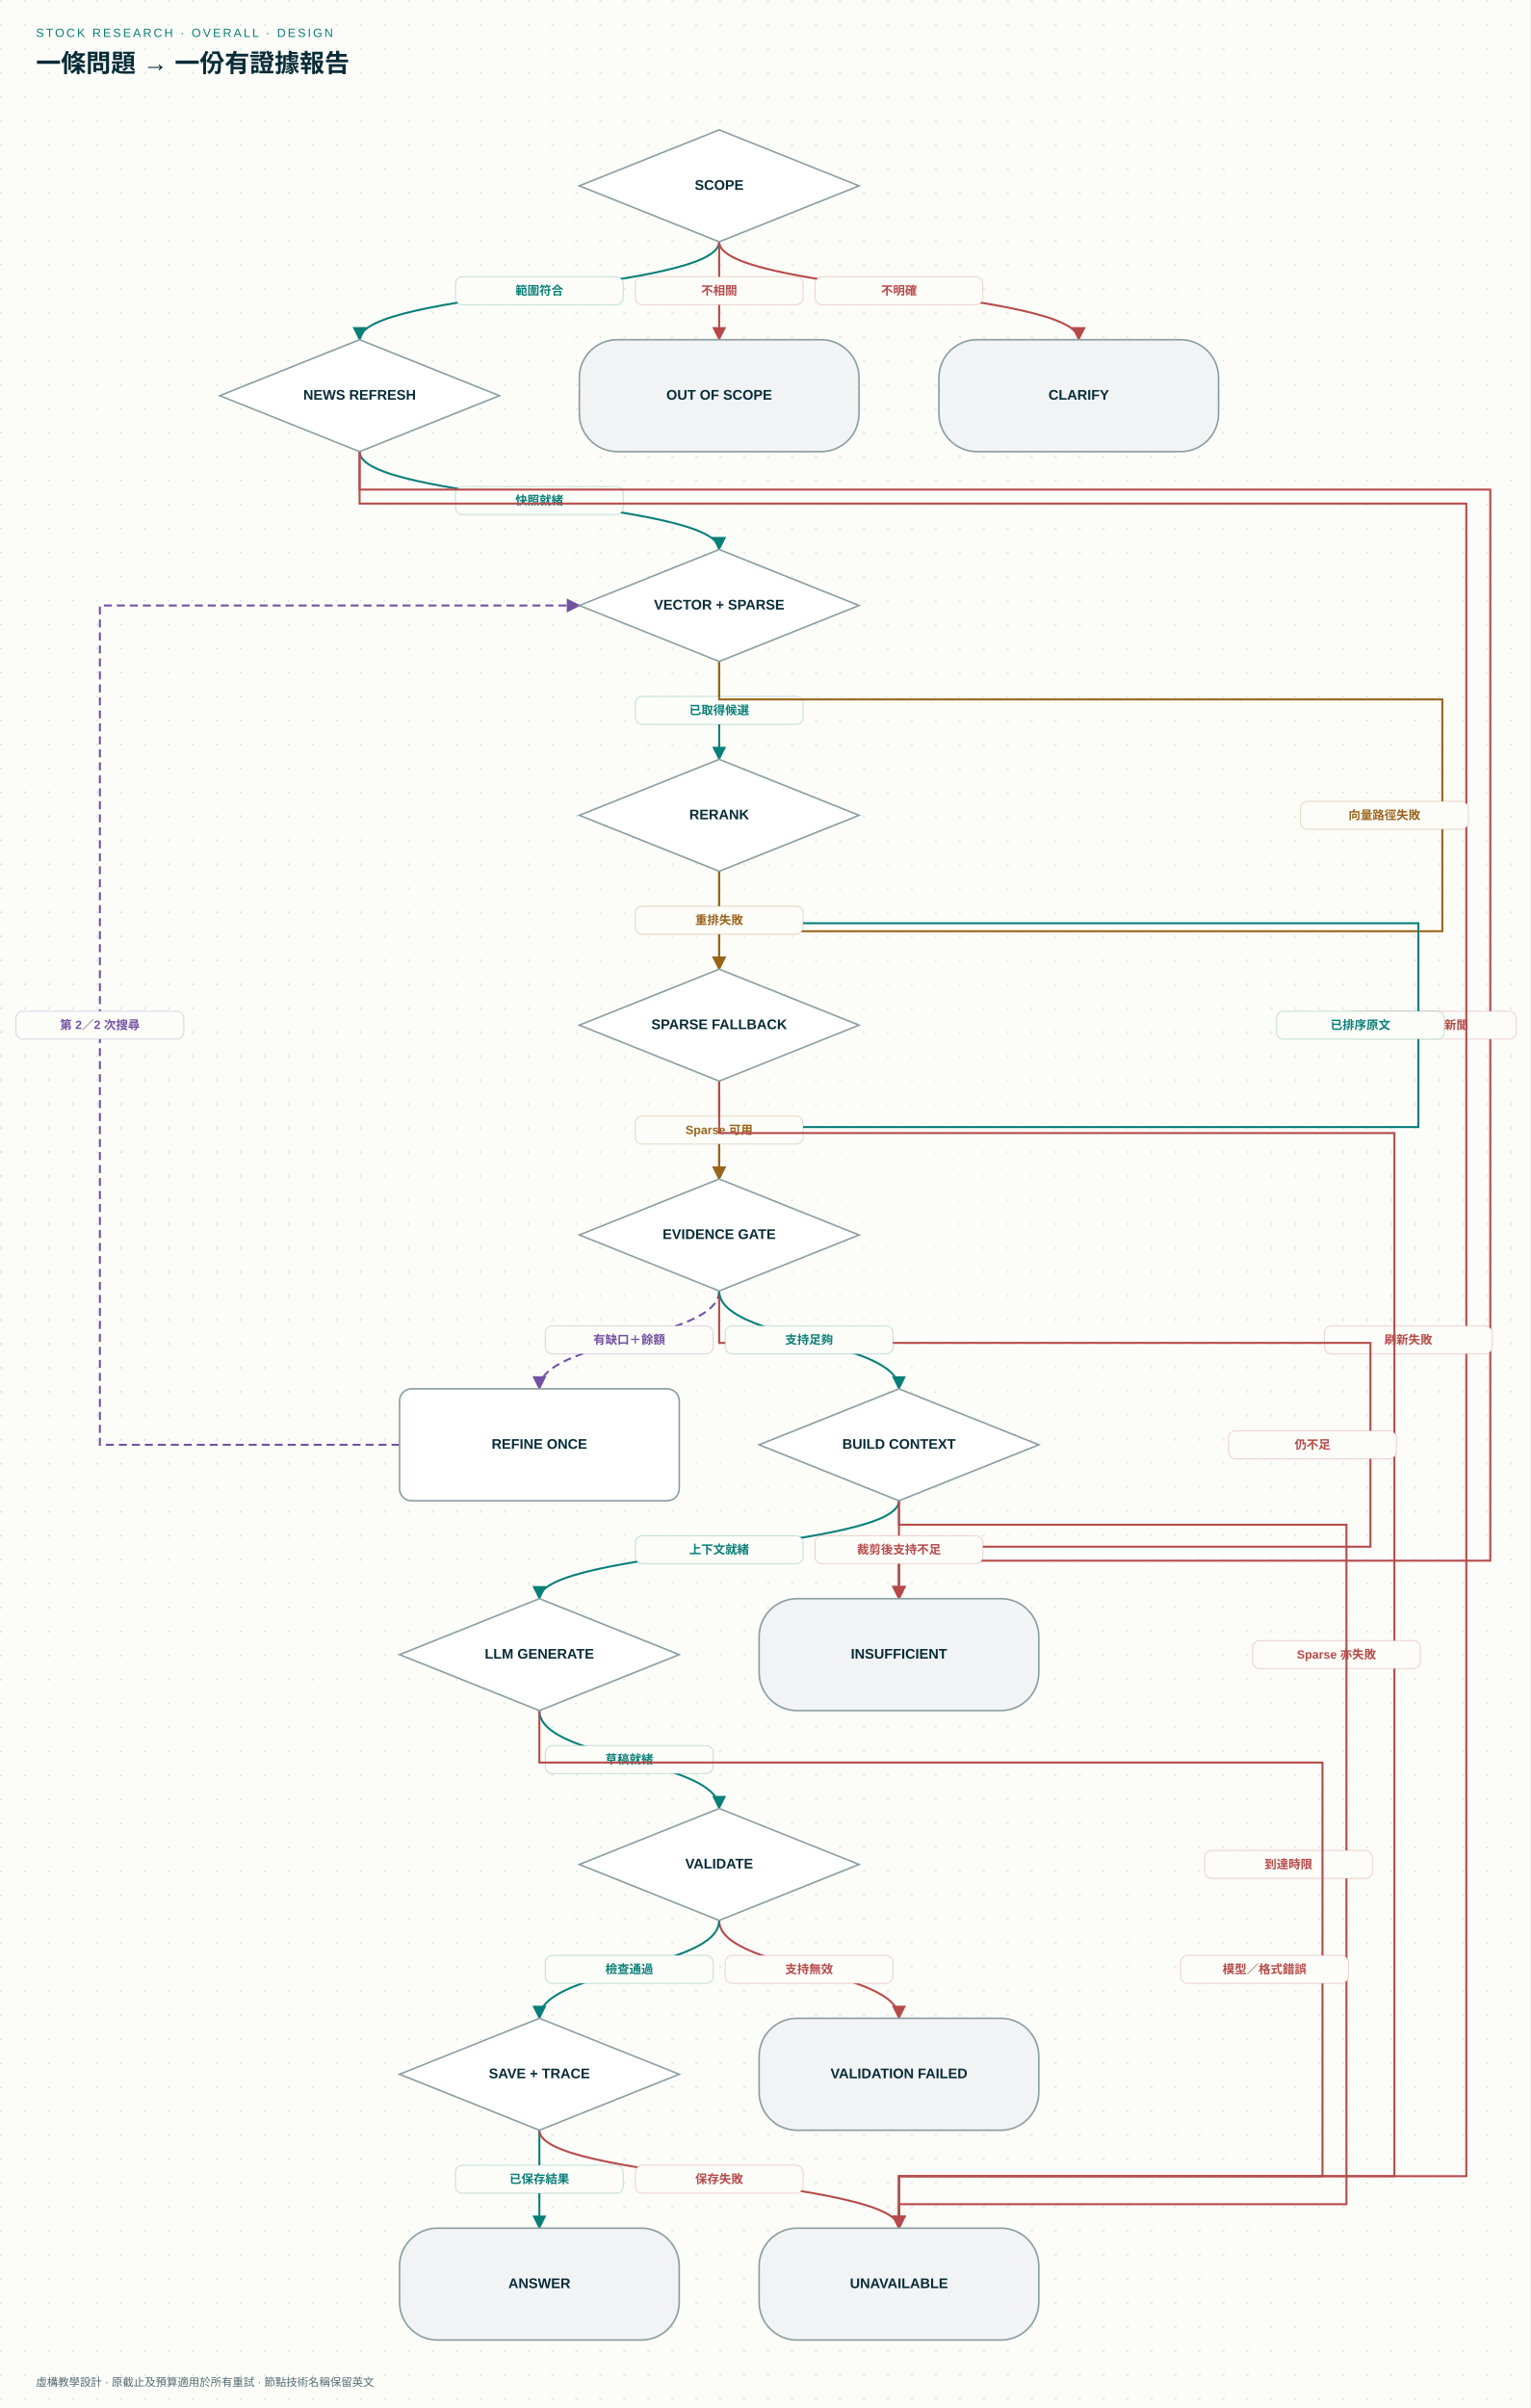
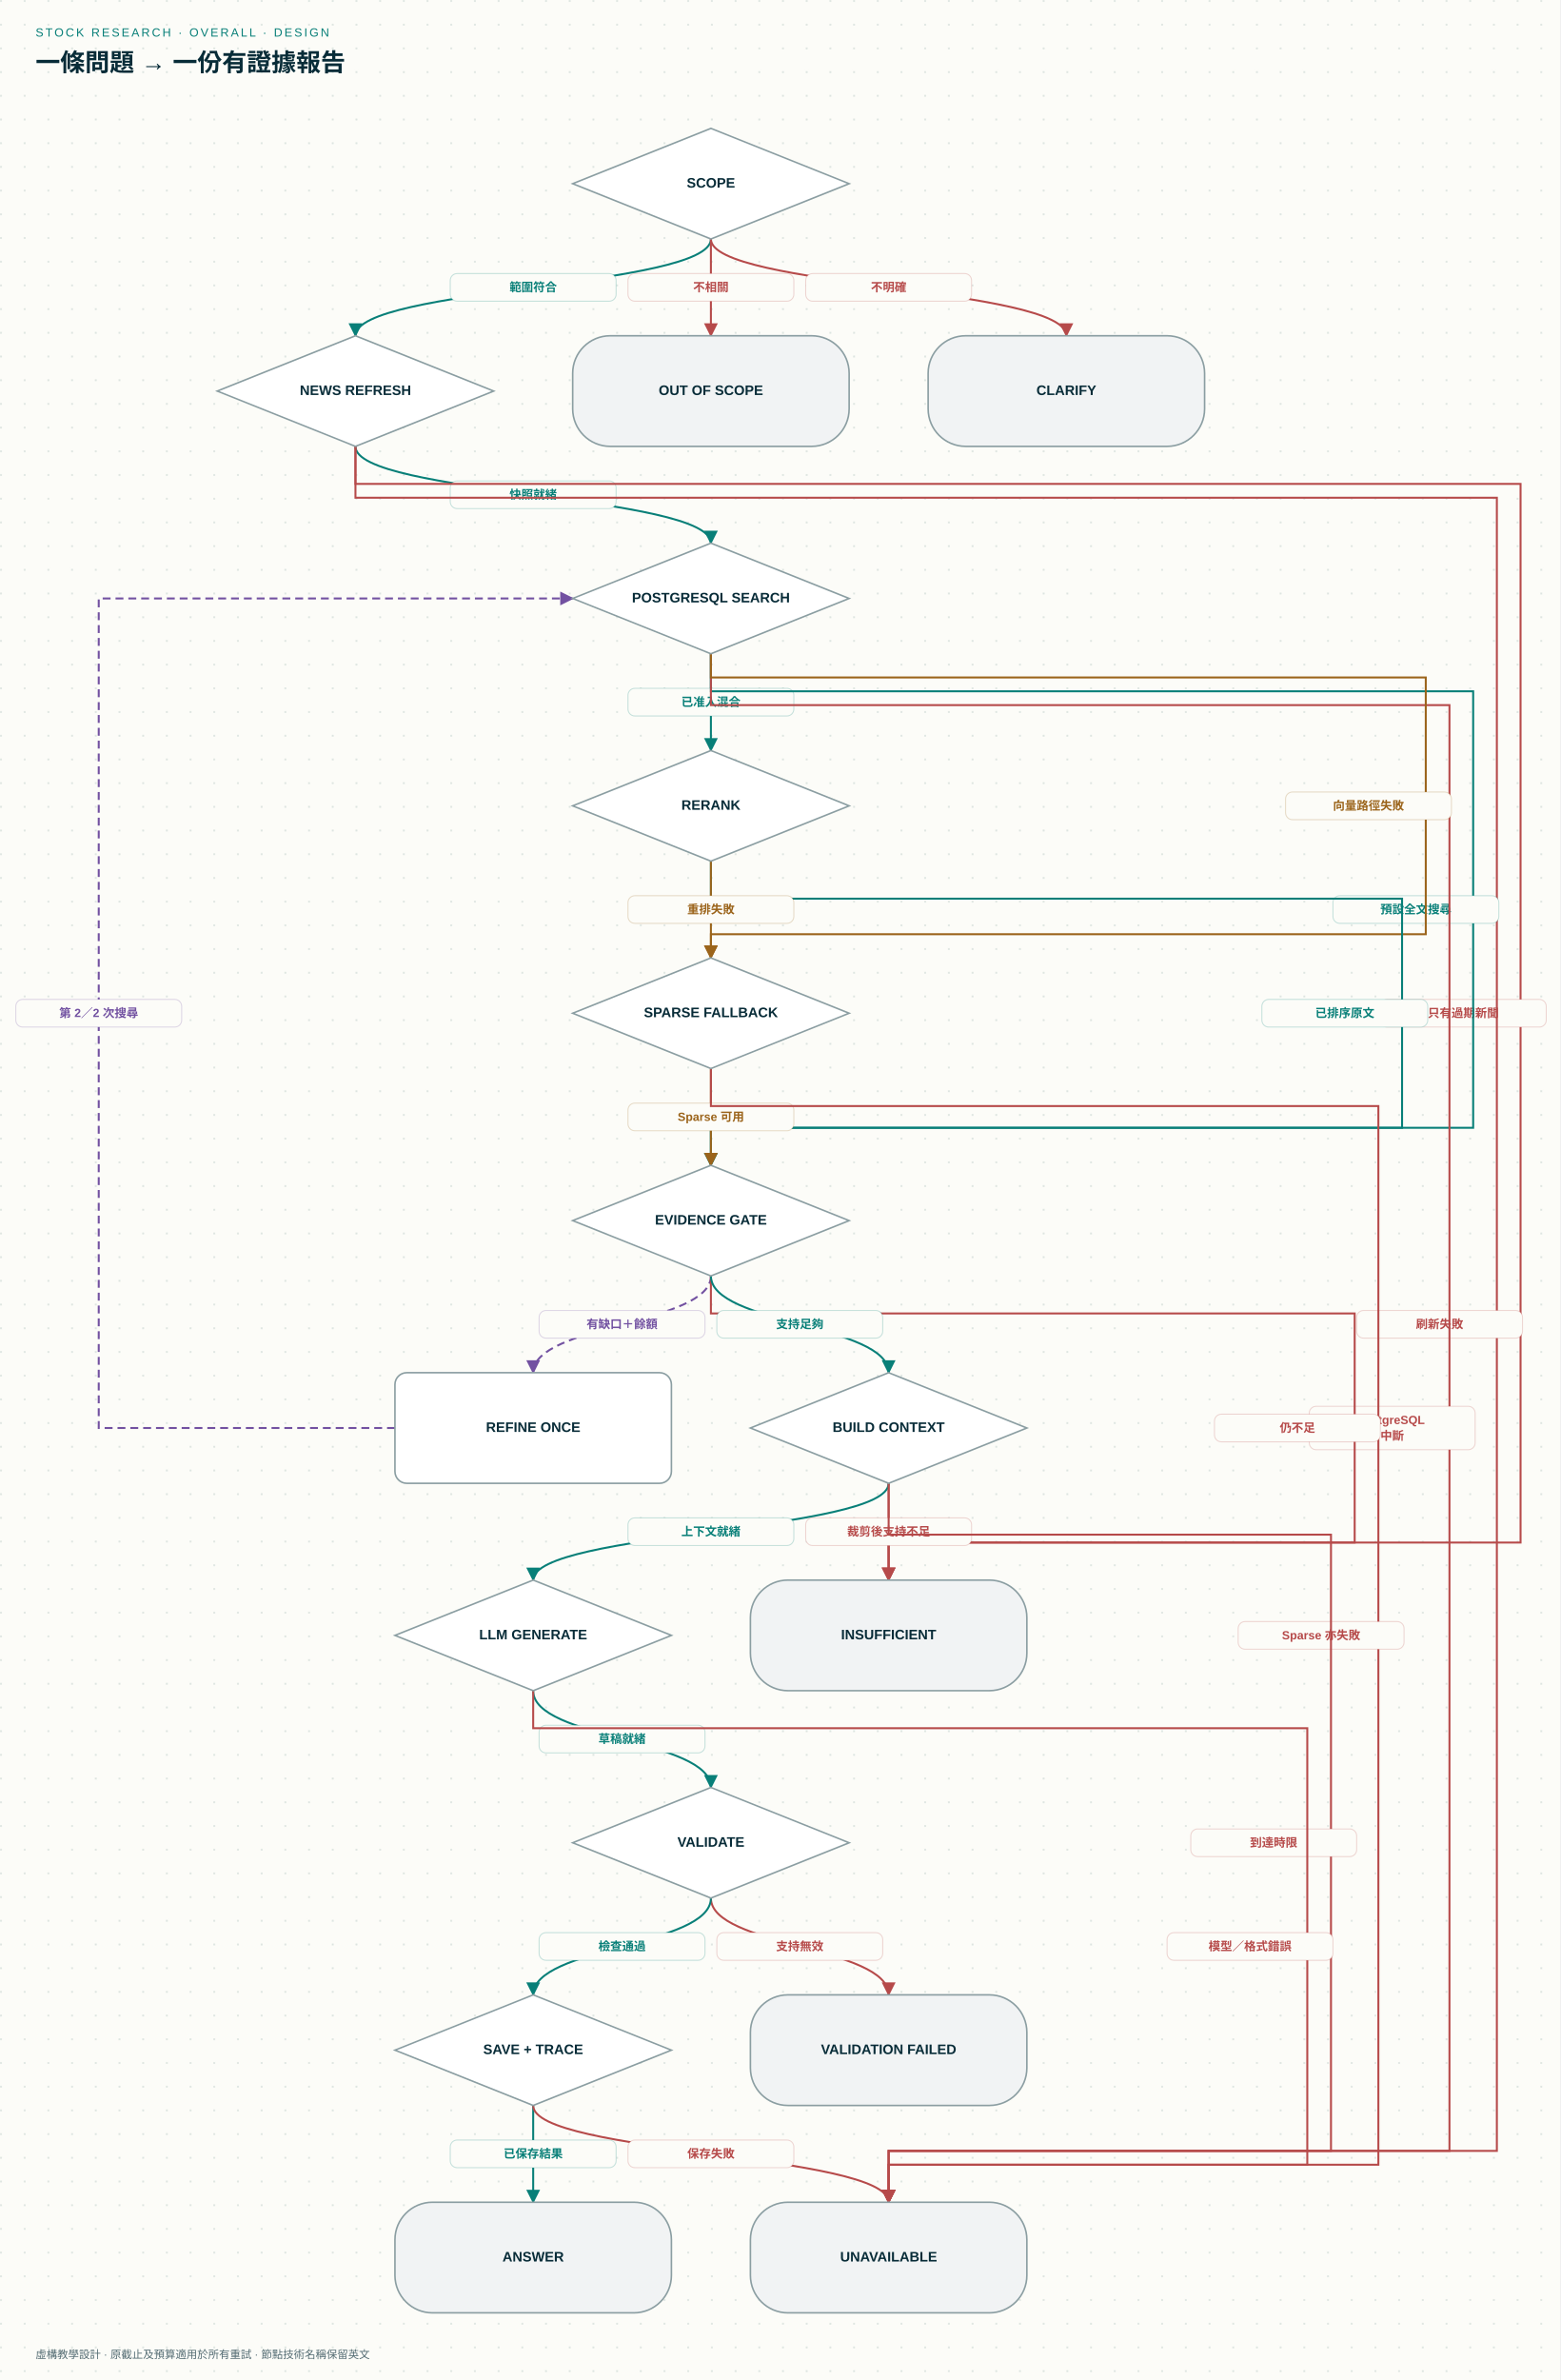
- <svg xmlns="http://www.w3.org/2000/svg" viewBox="0 0 1532 2410" width="1532" height="2410" role="img" aria-label="一條問題 → 一份有證據報告" style="font-family:Arial, &quot;Noto Sans TC&quot;, sans-serif;display:block;max-width:100%;height:auto">
+ <svg xmlns="http://www.w3.org/2000/svg" viewBox="0 0 1580 2410" width="1580" height="2410" role="img" aria-label="一條問題 → 一份有證據報告" style="font-family:Arial, &quot;Noto Sans TC&quot;, sans-serif;display:block;max-width:100%;height:auto">
  <defs>
    <pattern id="overall-zh-grid" width="24" height="24" patternUnits="userSpaceOnUse">
      <circle cx="1" cy="1" r="1" fill="#dce4df" />
    </pattern>
    <marker id="overall-zh-flow" viewBox="0 0 10 10" refX="9" refY="5" markerWidth="7" markerHeight="7" orient="auto-start-reverse">
      <path d="M 0 0 L 10 5 L 0 10 z" fill="#087f78" />
    </marker>
    <marker id="overall-zh-retry" viewBox="0 0 10 10" refX="9" refY="5" markerWidth="7" markerHeight="7" orient="auto-start-reverse">
      <path d="M 0 0 L 10 5 L 0 10 z" fill="#7251a1" />
    </marker>
    <marker id="overall-zh-fallback" viewBox="0 0 10 10" refX="9" refY="5" markerWidth="7" markerHeight="7" orient="auto-start-reverse">
      <path d="M 0 0 L 10 5 L 0 10 z" fill="#9b641b" />
    </marker>
    <marker id="overall-zh-stop" viewBox="0 0 10 10" refX="9" refY="5" markerWidth="7" markerHeight="7" orient="auto-start-reverse">
      <path d="M 0 0 L 10 5 L 0 10 z" fill="#b64a4a" />
    </marker>
  </defs>
-   <rect width="1532" height="2410" fill="#fcfcf8" />
-   <rect width="1532" height="2410" fill="url(#overall-zh-grid)" />
+   <rect width="1580" height="2410" fill="#fcfcf8" />
+   <rect width="1580" height="2410" fill="url(#overall-zh-grid)" />
  <text x="36" y="37" fill="#087f78" font-size="12" letter-spacing="2">STOCK RESEARCH · OVERALL · DESIGN</text>
  <text x="36" y="72" fill="#082c38" font-size="25" font-weight="700">一條問題 → 一份有證據報告</text>
  <g opacity="1">
    <path d="M 720 242 C 720 291, 360 291, 360 340" fill="none" stroke="#087f78" stroke-width="2" marker-end="url(#overall-zh-flow)" />
    <rect x="456" y="277" width="168" height="28" rx="7" fill="#fcfcf8" stroke="#087f78" stroke-opacity=".23" />
    <text x="540" text-anchor="middle" fill="#087f78" font-size="12" font-weight="600">
      <tspan x="540" y="295">範圍符合</tspan>
    </text>
  </g>
  <g opacity="1">
    <path d="M 720 242 C 720 291, 1080 291, 1080 340" fill="none" stroke="#b64a4a" stroke-width="2" marker-end="url(#overall-zh-stop)" />
    <rect x="816" y="277" width="168" height="28" rx="7" fill="#fcfcf8" stroke="#b64a4a" stroke-opacity=".23" />
    <text x="900" text-anchor="middle" fill="#b64a4a" font-size="12" font-weight="600">
      <tspan x="900" y="295">不明確</tspan>
    </text>
  </g>
  <g opacity="1">
    <path d="M 720 242 C 720 291, 720 291, 720 340" fill="none" stroke="#b64a4a" stroke-width="2" marker-end="url(#overall-zh-stop)" />
    <rect x="636" y="277" width="168" height="28" rx="7" fill="#fcfcf8" stroke="#b64a4a" stroke-opacity=".23" />
    <text x="720" text-anchor="middle" fill="#b64a4a" font-size="12" font-weight="600">
      <tspan x="720" y="295">不相關</tspan>
    </text>
  </g>
  <g opacity="1">
    <path d="M 360 452 C 360 501, 720 501, 720 550" fill="none" stroke="#087f78" stroke-width="2" marker-end="url(#overall-zh-flow)" />
    <rect x="456" y="487" width="168" height="28" rx="7" fill="#fcfcf8" stroke="#087f78" stroke-opacity=".23" />
    <text x="540" text-anchor="middle" fill="#087f78" font-size="12" font-weight="600">
      <tspan x="540" y="505">快照就緒</tspan>
    </text>
  </g>
  <g opacity="1">
-     <path d="M 360 452 V 490 H 1492 V 1562 H 900 V 1600" fill="none" stroke="#b64a4a" stroke-width="2" marker-end="url(#overall-zh-stop)" />
-     <rect x="1350" y="1012" width="168" height="28" rx="7" fill="#fcfcf8" stroke="#b64a4a" stroke-opacity=".23" />
-     <text x="1434" text-anchor="middle" fill="#b64a4a" font-size="12" font-weight="600">
-       <tspan x="1434" y="1030">只有過期新聞</tspan>
-     </text>
-   </g>
-   <g opacity="1">
-     <path d="M 360 452 V 504 H 1468 V 2178 H 900 V 2230" fill="none" stroke="#b64a4a" stroke-width="2" marker-end="url(#overall-zh-stop)" />
-     <rect x="1326" y="1327" width="168" height="28" rx="7" fill="#fcfcf8" stroke="#b64a4a" stroke-opacity=".23" />
-     <text x="1410" text-anchor="middle" fill="#b64a4a" font-size="12" font-weight="600">
-       <tspan x="1410" y="1345">刷新失敗</tspan>
+     <path d="M 360 452 V 490 H 1540 V 1562 H 900 V 1600" fill="none" stroke="#b64a4a" stroke-width="2" marker-end="url(#overall-zh-stop)" />
+     <rect x="1398" y="1012" width="168" height="28" rx="7" fill="#fcfcf8" stroke="#b64a4a" stroke-opacity=".23" />
+     <text x="1482" text-anchor="middle" fill="#b64a4a" font-size="12" font-weight="600">
+       <tspan x="1482" y="1030">只有過期新聞</tspan>
+     </text>
+   </g>
+   <g opacity="1">
+     <path d="M 360 452 V 504 H 1516 V 2178 H 900 V 2230" fill="none" stroke="#b64a4a" stroke-width="2" marker-end="url(#overall-zh-stop)" />
+     <rect x="1374" y="1327" width="168" height="28" rx="7" fill="#fcfcf8" stroke="#b64a4a" stroke-opacity=".23" />
+     <text x="1458" text-anchor="middle" fill="#b64a4a" font-size="12" font-weight="600">
+       <tspan x="1458" y="1345">刷新失敗</tspan>
    </text>
  </g>
  <g opacity="1">
    <path d="M 720 662 C 720 711, 720 711, 720 760" fill="none" stroke="#087f78" stroke-width="2" marker-end="url(#overall-zh-flow)" />
    <rect x="636" y="697" width="168" height="28" rx="7" fill="#fcfcf8" stroke="#087f78" stroke-opacity=".23" />
    <text x="720" text-anchor="middle" fill="#087f78" font-size="12" font-weight="600">
-       <tspan x="720" y="715">已取得候選</tspan>
-     </text>
-   </g>
-   <g opacity="1">
-     <path d="M 720 662 V 700 H 1444 V 932 H 720 V 970" fill="none" stroke="#9b641b" stroke-width="2" marker-end="url(#overall-zh-fallback)" />
+       <tspan x="720" y="715">已准入混合</tspan>
+     </text>
+   </g>
+   <g opacity="1">
+     <path d="M 720 662 V 700 H 1492 V 1142 H 720 V 1180" fill="none" stroke="#087f78" stroke-width="2" marker-end="url(#overall-zh-flow)" />
+     <rect x="1350" y="907" width="168" height="28" rx="7" fill="#fcfcf8" stroke="#087f78" stroke-opacity=".23" />
+     <text x="1434" text-anchor="middle" fill="#087f78" font-size="12" font-weight="600">
+       <tspan x="1434" y="925">預設全文搜尋</tspan>
+     </text>
+   </g>
+   <g opacity="1">
+     <path d="M 720 662 V 714 H 1468 V 2178 H 900 V 2230" fill="none" stroke="#b64a4a" stroke-width="2" marker-end="url(#overall-zh-stop)" />
+     <rect x="1326" y="1424" width="168" height="44" rx="7" fill="#fcfcf8" stroke="#b64a4a" stroke-opacity=".23" />
+     <text x="1410" text-anchor="middle" fill="#b64a4a" font-size="12" font-weight="600">
+       <tspan x="1410" y="1442">PostgreSQL</tspan>
+       <tspan x="1410" y="1458">中斷</tspan>
+     </text>
+   </g>
+   <g opacity="1">
+     <path d="M 720 662 V 686 H 1444 V 946 H 720 V 970" fill="none" stroke="#9b641b" stroke-width="2" marker-end="url(#overall-zh-fallback)" />
    <rect x="1302" y="802" width="168" height="28" rx="7" fill="#fcfcf8" stroke="#9b641b" stroke-opacity=".23" />
    <text x="1386" text-anchor="middle" fill="#9b641b" font-size="12" font-weight="600">
      <tspan x="1386" y="820">向量路徑失敗</tspan>
    </text>
  </g>
  <g opacity="1">
-     <path d="M 720 872 V 924 H 1420 V 1128 H 720 V 1180" fill="none" stroke="#087f78" stroke-width="2" marker-end="url(#overall-zh-flow)" />
+     <path d="M 720 872 V 910 H 1420 V 1142 H 720 V 1180" fill="none" stroke="#087f78" stroke-width="2" marker-end="url(#overall-zh-flow)" />
    <rect x="1278" y="1012" width="168" height="28" rx="7" fill="#fcfcf8" stroke="#087f78" stroke-opacity=".23" />
    <text x="1362" text-anchor="middle" fill="#087f78" font-size="12" font-weight="600">
      <tspan x="1362" y="1030">已排序原文</tspan>
    </text>
  </g>
  <g opacity="1">
    <path d="M 720 872 C 720 921, 720 921, 720 970" fill="none" stroke="#9b641b" stroke-width="2" marker-end="url(#overall-zh-fallback)" />
    <rect x="636" y="907" width="168" height="28" rx="7" fill="#fcfcf8" stroke="#9b641b" stroke-opacity=".23" />
    <text x="720" text-anchor="middle" fill="#9b641b" font-size="12" font-weight="600">
      <tspan x="720" y="925">重排失敗</tspan>
    </text>
  </g>
  <g opacity="1">
    <path d="M 720 1082 C 720 1131, 720 1131, 720 1180" fill="none" stroke="#9b641b" stroke-width="2" marker-end="url(#overall-zh-fallback)" />
    <rect x="636" y="1117" width="168" height="28" rx="7" fill="#fcfcf8" stroke="#9b641b" stroke-opacity=".23" />
    <text x="720" text-anchor="middle" fill="#9b641b" font-size="12" font-weight="600">
      <tspan x="720" y="1135">Sparse 可用</tspan>
    </text>
  </g>
  <g opacity="1">
-     <path d="M 720 1082 V 1134 H 1396 V 2178 H 900 V 2230" fill="none" stroke="#b64a4a" stroke-width="2" marker-end="url(#overall-zh-stop)" />
+     <path d="M 720 1082 V 1120 H 1396 V 2192 H 900 V 2230" fill="none" stroke="#b64a4a" stroke-width="2" marker-end="url(#overall-zh-stop)" />
    <rect x="1254" y="1642" width="168" height="28" rx="7" fill="#fcfcf8" stroke="#b64a4a" stroke-opacity=".23" />
    <text x="1338" text-anchor="middle" fill="#b64a4a" font-size="12" font-weight="600">
      <tspan x="1338" y="1660">Sparse 亦失敗</tspan>
    </text>
  </g>
  <g opacity="1">
    <path d="M 720 1292 C 720 1341, 540 1341, 540 1390" fill="none" stroke="#7251a1" stroke-width="2" stroke-dasharray="8 5" marker-end="url(#overall-zh-retry)" />
    <rect x="546" y="1327" width="168" height="28" rx="7" fill="#fcfcf8" stroke="#7251a1" stroke-opacity=".23" />
    <text x="630" text-anchor="middle" fill="#7251a1" font-size="12" font-weight="600">
      <tspan x="630" y="1345">有缺口＋餘額</tspan>
    </text>
  </g>
  <g opacity="1">
    <path d="M 400 1446 H 100 V 606 H 580" fill="none" stroke="#7251a1" stroke-width="2" stroke-dasharray="8 5" marker-end="url(#overall-zh-retry)" />
    <rect x="16" y="1012" width="168" height="28" rx="7" fill="#fcfcf8" stroke="#7251a1" stroke-opacity=".23" />
    <text x="100" text-anchor="middle" fill="#7251a1" font-size="12" font-weight="600">
      <tspan x="100" y="1030">第 2／2 次搜尋</tspan>
    </text>
  </g>
  <g opacity="1">
-     <path d="M 720 1292 V 1344 H 1372 V 1548 H 900 V 1600" fill="none" stroke="#b64a4a" stroke-width="2" marker-end="url(#overall-zh-stop)" />
+     <path d="M 720 1292 V 1330 H 1372 V 1562 H 900 V 1600" fill="none" stroke="#b64a4a" stroke-width="2" marker-end="url(#overall-zh-stop)" />
    <rect x="1230" y="1432" width="168" height="28" rx="7" fill="#fcfcf8" stroke="#b64a4a" stroke-opacity=".23" />
    <text x="1314" text-anchor="middle" fill="#b64a4a" font-size="12" font-weight="600">
      <tspan x="1314" y="1450">仍不足</tspan>
    </text>
  </g>
  <g opacity="1">
    <path d="M 720 1292 C 720 1341, 900 1341, 900 1390" fill="none" stroke="#087f78" stroke-width="2" marker-end="url(#overall-zh-flow)" />
    <rect x="726" y="1327" width="168" height="28" rx="7" fill="#fcfcf8" stroke="#087f78" stroke-opacity=".23" />
    <text x="810" text-anchor="middle" fill="#087f78" font-size="12" font-weight="600">
      <tspan x="810" y="1345">支持足夠</tspan>
    </text>
  </g>
  <g opacity="1">
    <path d="M 900 1502 C 900 1551, 900 1551, 900 1600" fill="none" stroke="#b64a4a" stroke-width="2" marker-end="url(#overall-zh-stop)" />
    <rect x="816" y="1537" width="168" height="28" rx="7" fill="#fcfcf8" stroke="#b64a4a" stroke-opacity=".23" />
    <text x="900" text-anchor="middle" fill="#b64a4a" font-size="12" font-weight="600">
      <tspan x="900" y="1555">裁剪後支持不足</tspan>
    </text>
  </g>
  <g opacity="1">
    <path d="M 900 1502 C 900 1551, 540 1551, 540 1600" fill="none" stroke="#087f78" stroke-width="2" marker-end="url(#overall-zh-flow)" />
    <rect x="636" y="1537" width="168" height="28" rx="7" fill="#fcfcf8" stroke="#087f78" stroke-opacity=".23" />
    <text x="720" text-anchor="middle" fill="#087f78" font-size="12" font-weight="600">
      <tspan x="720" y="1555">上下文就緒</tspan>
    </text>
  </g>
  <g opacity="1">
-     <path d="M 900 1502 V 1526 H 1348 V 2206 H 900 V 2230" fill="none" stroke="#b64a4a" stroke-width="2" marker-end="url(#overall-zh-stop)" />
+     <path d="M 900 1502 V 1554 H 1348 V 2178 H 900 V 2230" fill="none" stroke="#b64a4a" stroke-width="2" marker-end="url(#overall-zh-stop)" />
    <rect x="1206" y="1852" width="168" height="28" rx="7" fill="#fcfcf8" stroke="#b64a4a" stroke-opacity=".23" />
    <text x="1290" text-anchor="middle" fill="#b64a4a" font-size="12" font-weight="600">
      <tspan x="1290" y="1870">到達時限</tspan>
    </text>
  </g>
  <g opacity="1">
    <path d="M 540 1712 C 540 1761, 720 1761, 720 1810" fill="none" stroke="#087f78" stroke-width="2" marker-end="url(#overall-zh-flow)" />
    <rect x="546" y="1747" width="168" height="28" rx="7" fill="#fcfcf8" stroke="#087f78" stroke-opacity=".23" />
    <text x="630" text-anchor="middle" fill="#087f78" font-size="12" font-weight="600">
      <tspan x="630" y="1765">草稿就緒</tspan>
    </text>
  </g>
  <g opacity="1">
-     <path d="M 540 1712 V 1764 H 1324 V 2178 H 900 V 2230" fill="none" stroke="#b64a4a" stroke-width="2" marker-end="url(#overall-zh-stop)" />
+     <path d="M 540 1712 V 1750 H 1324 V 2192 H 900 V 2230" fill="none" stroke="#b64a4a" stroke-width="2" marker-end="url(#overall-zh-stop)" />
    <rect x="1182" y="1957" width="168" height="28" rx="7" fill="#fcfcf8" stroke="#b64a4a" stroke-opacity=".23" />
    <text x="1266" text-anchor="middle" fill="#b64a4a" font-size="12" font-weight="600">
      <tspan x="1266" y="1975">模型／格式錯誤</tspan>
    </text>
  </g>
  <g opacity="1">
    <path d="M 720 1922 C 720 1971, 900 1971, 900 2020" fill="none" stroke="#b64a4a" stroke-width="2" marker-end="url(#overall-zh-stop)" />
    <rect x="726" y="1957" width="168" height="28" rx="7" fill="#fcfcf8" stroke="#b64a4a" stroke-opacity=".23" />
    <text x="810" text-anchor="middle" fill="#b64a4a" font-size="12" font-weight="600">
      <tspan x="810" y="1975">支持無效</tspan>
    </text>
  </g>
  <g opacity="1">
    <path d="M 720 1922 C 720 1971, 540 1971, 540 2020" fill="none" stroke="#087f78" stroke-width="2" marker-end="url(#overall-zh-flow)" />
    <rect x="546" y="1957" width="168" height="28" rx="7" fill="#fcfcf8" stroke="#087f78" stroke-opacity=".23" />
    <text x="630" text-anchor="middle" fill="#087f78" font-size="12" font-weight="600">
      <tspan x="630" y="1975">檢查通過</tspan>
    </text>
  </g>
  <g opacity="1">
    <path d="M 540 2132 C 540 2181, 540 2181, 540 2230" fill="none" stroke="#087f78" stroke-width="2" marker-end="url(#overall-zh-flow)" />
    <rect x="456" y="2167" width="168" height="28" rx="7" fill="#fcfcf8" stroke="#087f78" stroke-opacity=".23" />
    <text x="540" text-anchor="middle" fill="#087f78" font-size="12" font-weight="600">
      <tspan x="540" y="2185">已保存結果</tspan>
    </text>
  </g>
  <g opacity="1">
    <path d="M 540 2132 C 540 2181, 900 2181, 900 2230" fill="none" stroke="#b64a4a" stroke-width="2" marker-end="url(#overall-zh-stop)" />
    <rect x="636" y="2167" width="168" height="28" rx="7" fill="#fcfcf8" stroke="#b64a4a" stroke-opacity=".23" />
    <text x="720" text-anchor="middle" fill="#b64a4a" font-size="12" font-weight="600">
      <tspan x="720" y="2185">保存失敗</tspan>
    </text>
  </g>
  <g data-node-id="scope" aria-label="SCOPE">
    <polygon points="720,130 860,186 720,242 580,186" fill="#fff" stroke="#8b9ea2" stroke-width="1.6" />
    <text x="720" text-anchor="middle" fill="#082c38" font-size="14" font-weight="600" pointer-events="none">
      <tspan x="720" y="190">SCOPE</tspan>
    </text>
  </g>
  <g data-node-id="refresh" aria-label="NEWS REFRESH">
    <polygon points="360,340 500,396 360,452 220,396" fill="#fff" stroke="#8b9ea2" stroke-width="1.6" />
    <text x="360" text-anchor="middle" fill="#082c38" font-size="14" font-weight="600" pointer-events="none">
      <tspan x="360" y="400">NEWS REFRESH</tspan>
    </text>
  </g>
  <g data-node-id="irrelevant" aria-label="OUT OF SCOPE">
    <rect x="580" y="340" width="280" height="112" rx="38" fill="#f1f3f4" stroke="#8b9ea2" stroke-width="1.6" />
    <text x="720" text-anchor="middle" fill="#082c38" font-size="14" font-weight="600" pointer-events="none">
      <tspan x="720" y="400">OUT OF SCOPE</tspan>
    </text>
  </g>
  <g data-node-id="clarify" aria-label="CLARIFY">
    <rect x="940" y="340" width="280" height="112" rx="38" fill="#f1f3f4" stroke="#8b9ea2" stroke-width="1.6" />
    <text x="1080" text-anchor="middle" fill="#082c38" font-size="14" font-weight="600" pointer-events="none">
      <tspan x="1080" y="400">CLARIFY</tspan>
    </text>
  </g>
-   <g data-node-id="retrieve" aria-label="VECTOR + SPARSE">
+   <g data-node-id="retrieve" aria-label="POSTGRESQL SEARCH">
    <polygon points="720,550 860,606 720,662 580,606" fill="#fff" stroke="#8b9ea2" stroke-width="1.6" />
    <text x="720" text-anchor="middle" fill="#082c38" font-size="14" font-weight="600" pointer-events="none">
-       <tspan x="720" y="610">VECTOR + SPARSE</tspan>
+       <tspan x="720" y="610">POSTGRESQL SEARCH</tspan>
    </text>
  </g>
  <g data-node-id="rerank" aria-label="RERANK">
    <polygon points="720,760 860,816 720,872 580,816" fill="#fff" stroke="#8b9ea2" stroke-width="1.6" />
    <text x="720" text-anchor="middle" fill="#082c38" font-size="14" font-weight="600" pointer-events="none">
      <tspan x="720" y="820">RERANK</tspan>
    </text>
  </g>
  <g data-node-id="fallback" aria-label="SPARSE FALLBACK">
    <polygon points="720,970 860,1026 720,1082 580,1026" fill="#fff" stroke="#8b9ea2" stroke-width="1.6" />
    <text x="720" text-anchor="middle" fill="#082c38" font-size="14" font-weight="600" pointer-events="none">
      <tspan x="720" y="1030">SPARSE FALLBACK</tspan>
    </text>
  </g>
  <g data-node-id="gate" aria-label="EVIDENCE GATE">
    <polygon points="720,1180 860,1236 720,1292 580,1236" fill="#fff" stroke="#8b9ea2" stroke-width="1.6" />
    <text x="720" text-anchor="middle" fill="#082c38" font-size="14" font-weight="600" pointer-events="none">
      <tspan x="720" y="1240">EVIDENCE GATE</tspan>
    </text>
  </g>
  <g data-node-id="refine" aria-label="REFINE ONCE">
    <rect x="400" y="1390" width="280" height="112" rx="12" fill="#fff" stroke="#8b9ea2" stroke-width="1.6" />
    <text x="540" text-anchor="middle" fill="#082c38" font-size="14" font-weight="600" pointer-events="none">
      <tspan x="540" y="1450">REFINE ONCE</tspan>
    </text>
  </g>
  <g data-node-id="context" aria-label="BUILD CONTEXT">
    <polygon points="900,1390 1040,1446 900,1502 760,1446" fill="#fff" stroke="#8b9ea2" stroke-width="1.6" />
    <text x="900" text-anchor="middle" fill="#082c38" font-size="14" font-weight="600" pointer-events="none">
      <tspan x="900" y="1450">BUILD CONTEXT</tspan>
    </text>
  </g>
  <g data-node-id="generate" aria-label="LLM GENERATE">
    <polygon points="540,1600 680,1656 540,1712 400,1656" fill="#fff" stroke="#8b9ea2" stroke-width="1.6" />
    <text x="540" text-anchor="middle" fill="#082c38" font-size="14" font-weight="600" pointer-events="none">
      <tspan x="540" y="1660">LLM GENERATE</tspan>
    </text>
  </g>
  <g data-node-id="insufficient" aria-label="INSUFFICIENT">
    <rect x="760" y="1600" width="280" height="112" rx="38" fill="#f1f3f4" stroke="#8b9ea2" stroke-width="1.6" />
    <text x="900" text-anchor="middle" fill="#082c38" font-size="14" font-weight="600" pointer-events="none">
      <tspan x="900" y="1660">INSUFFICIENT</tspan>
    </text>
  </g>
  <g data-node-id="validate" aria-label="VALIDATE">
    <polygon points="720,1810 860,1866 720,1922 580,1866" fill="#fff" stroke="#8b9ea2" stroke-width="1.6" />
    <text x="720" text-anchor="middle" fill="#082c38" font-size="14" font-weight="600" pointer-events="none">
      <tspan x="720" y="1870">VALIDATE</tspan>
    </text>
  </g>
  <g data-node-id="save" aria-label="SAVE + TRACE">
    <polygon points="540,2020 680,2076 540,2132 400,2076" fill="#fff" stroke="#8b9ea2" stroke-width="1.6" />
    <text x="540" text-anchor="middle" fill="#082c38" font-size="14" font-weight="600" pointer-events="none">
      <tspan x="540" y="2080">SAVE + TRACE</tspan>
    </text>
  </g>
  <g data-node-id="blocked" aria-label="VALIDATION FAILED">
    <rect x="760" y="2020" width="280" height="112" rx="38" fill="#f1f3f4" stroke="#8b9ea2" stroke-width="1.6" />
    <text x="900" text-anchor="middle" fill="#082c38" font-size="14" font-weight="600" pointer-events="none">
      <tspan x="900" y="2080">VALIDATION FAILED</tspan>
    </text>
  </g>
  <g data-node-id="answer" aria-label="ANSWER">
    <rect x="400" y="2230" width="280" height="112" rx="38" fill="#f1f3f4" stroke="#8b9ea2" stroke-width="1.6" />
    <text x="540" text-anchor="middle" fill="#082c38" font-size="14" font-weight="600" pointer-events="none">
      <tspan x="540" y="2290">ANSWER</tspan>
    </text>
  </g>
  <g data-node-id="unavailable" aria-label="UNAVAILABLE">
    <rect x="760" y="2230" width="280" height="112" rx="38" fill="#f1f3f4" stroke="#8b9ea2" stroke-width="1.6" />
    <text x="900" text-anchor="middle" fill="#082c38" font-size="14" font-weight="600" pointer-events="none">
      <tspan x="900" y="2290">UNAVAILABLE</tspan>
    </text>
  </g>
  <text x="36" y="2388" font-size="11" fill="#536b72">虛構教學設計 · 原截止及預算適用於所有重試 · 節點技術名稱保留英文</text>
</svg>
